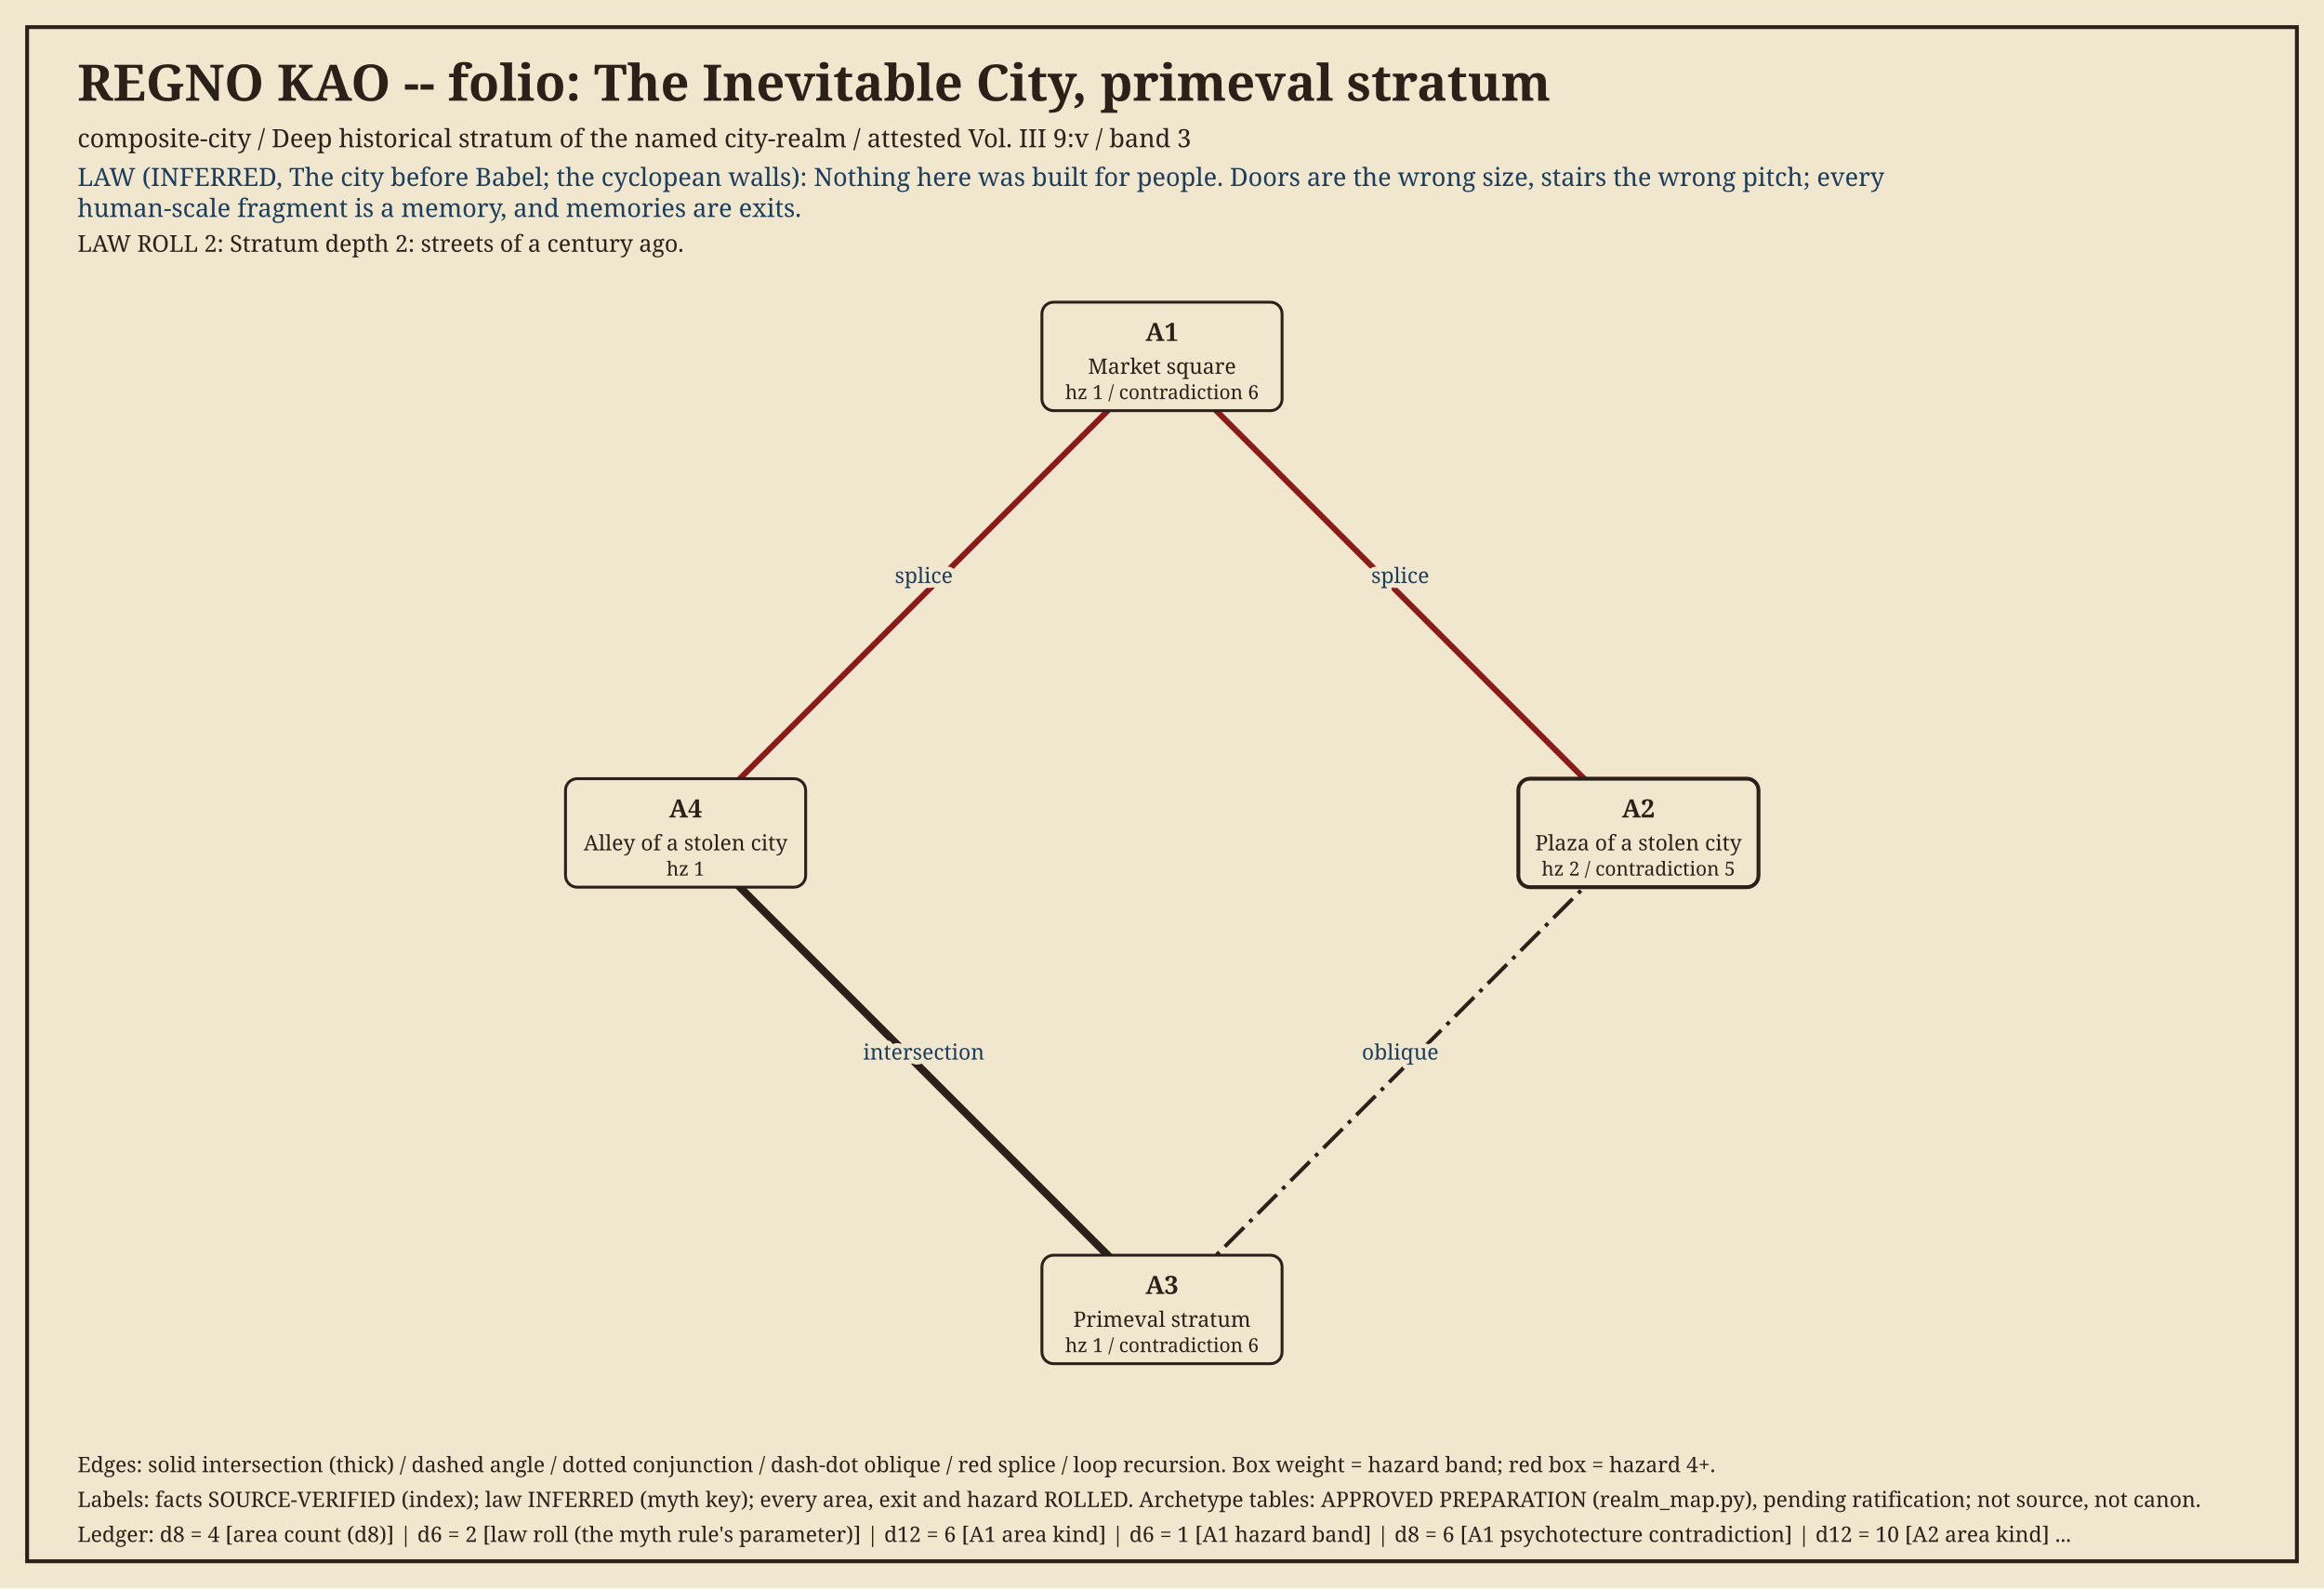
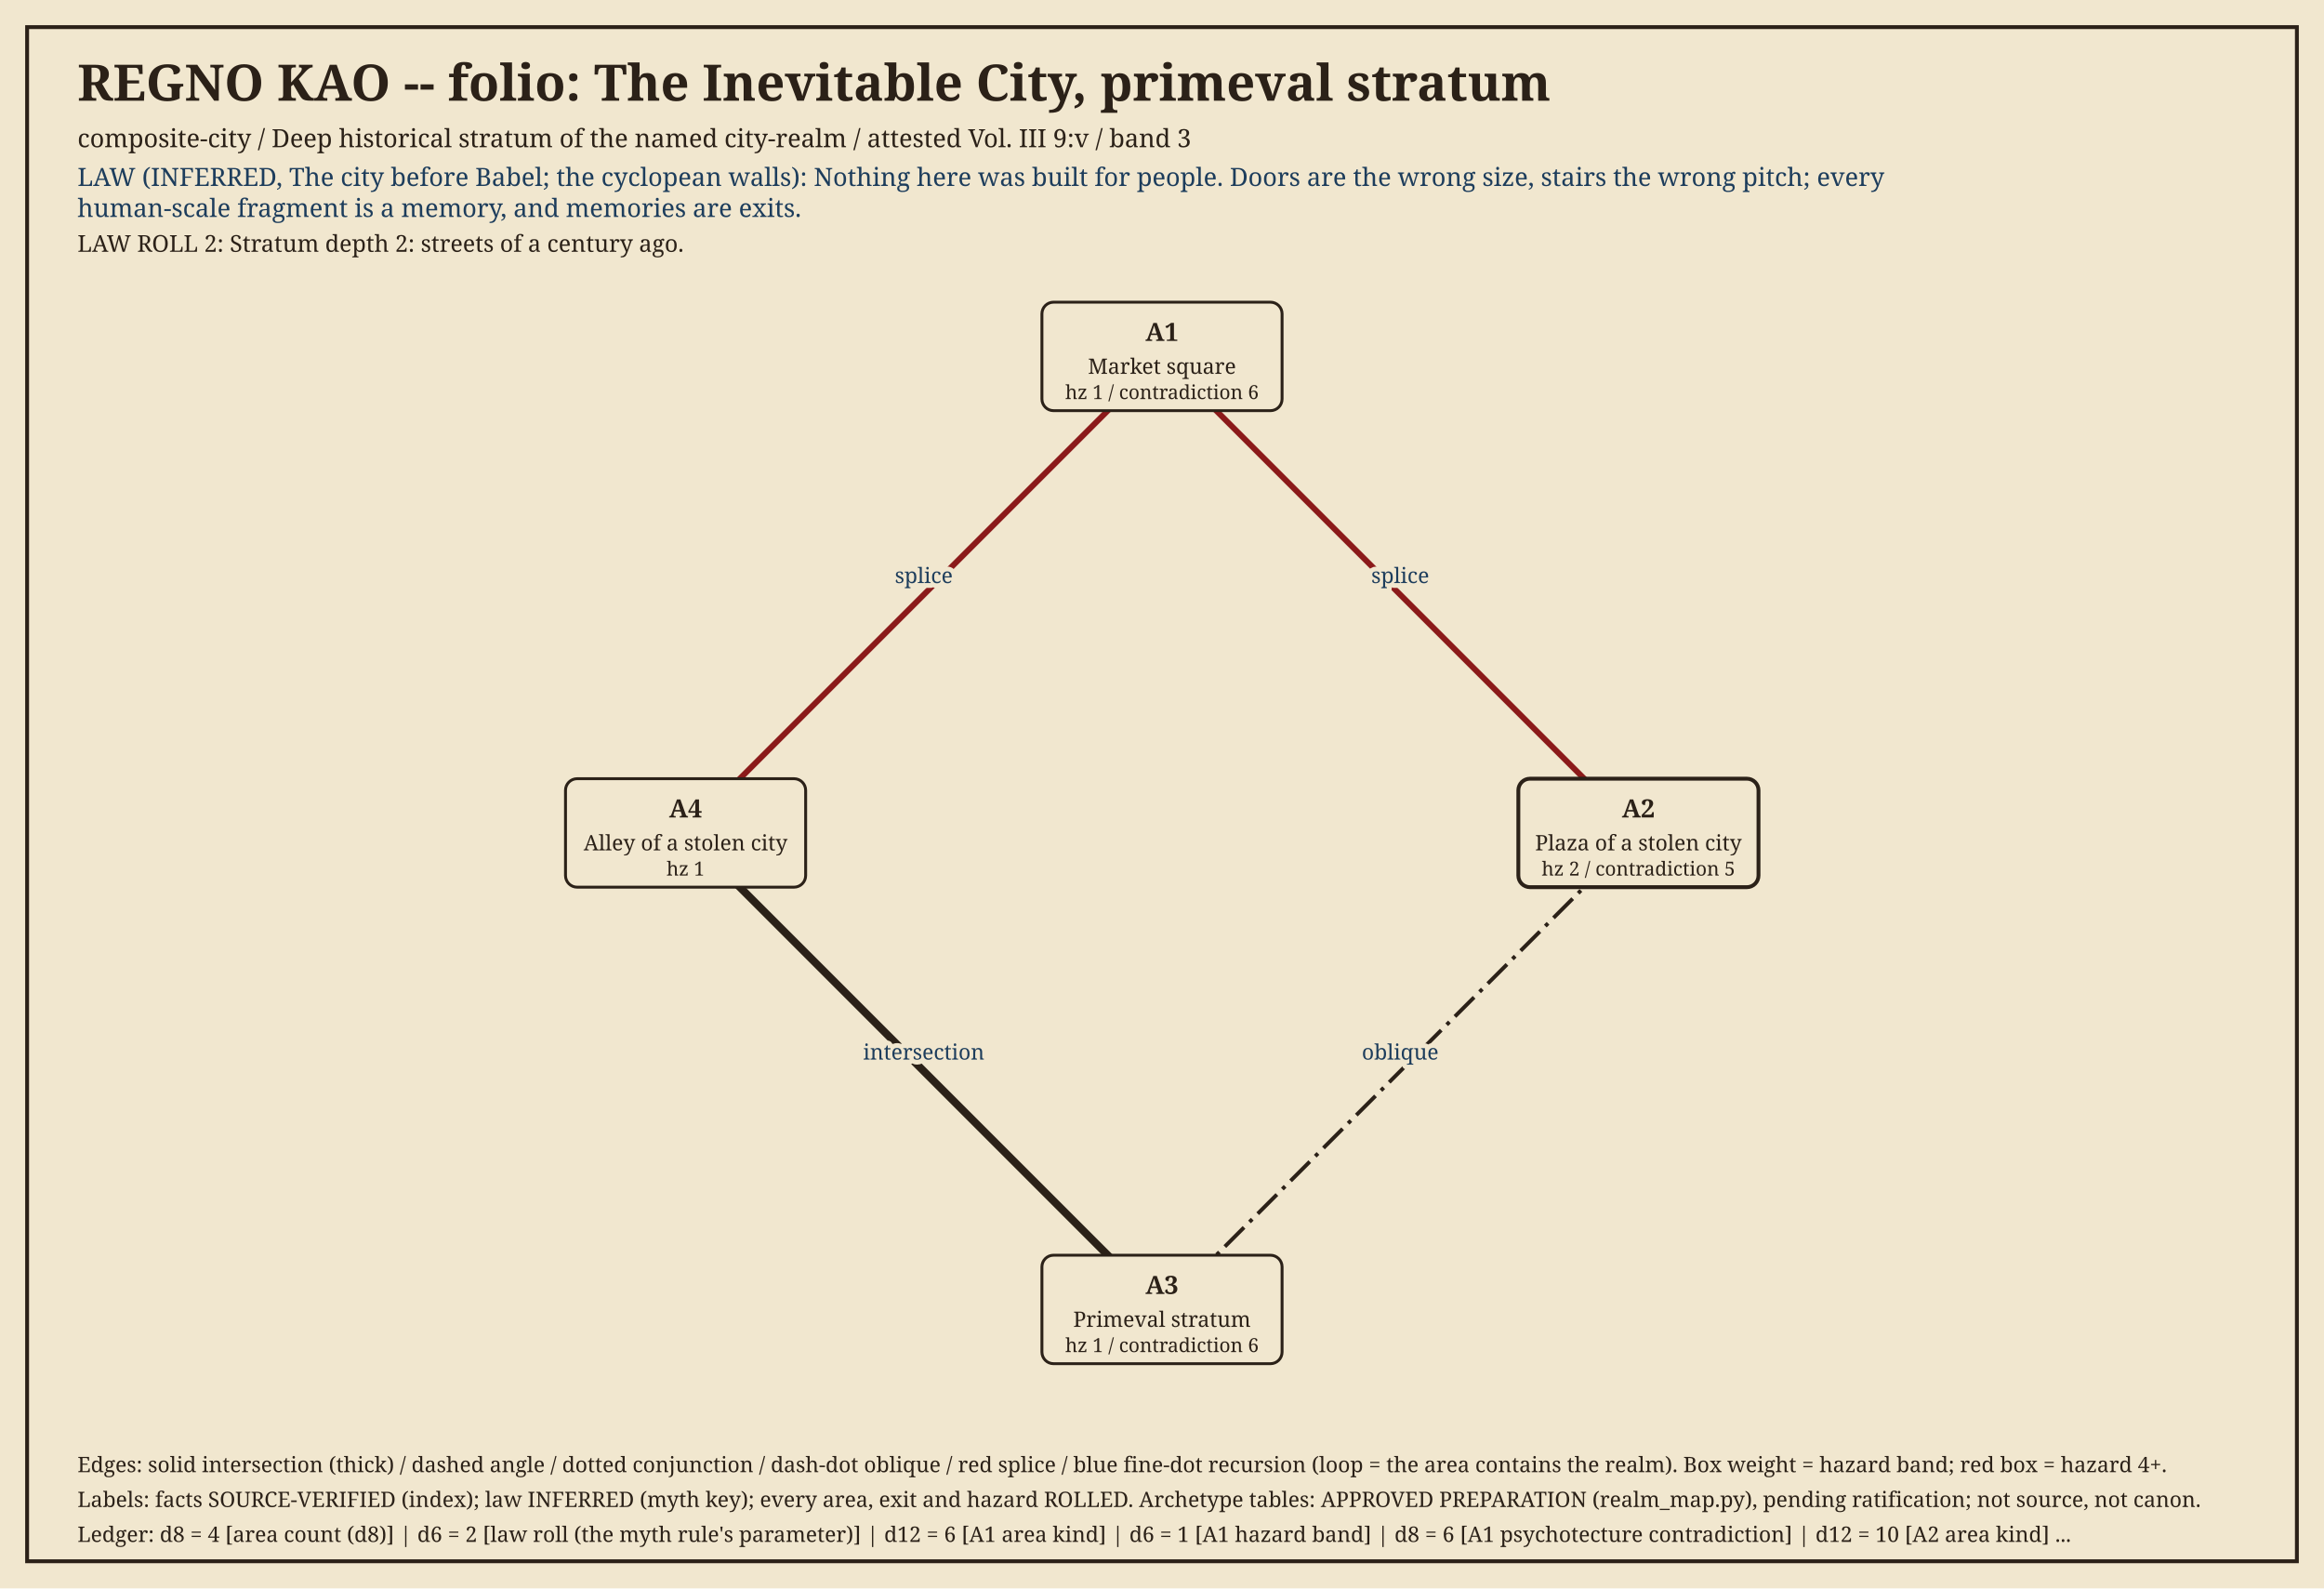
<svg xmlns="http://www.w3.org/2000/svg" width="1200" height="820" viewBox="0 0 1200 820" font-family="Georgia, serif" fill="#2b2118">
  <rect width="1200" height="820" fill="#f1e7cf" />
  <rect x="14" y="14" width="1172" height="792" fill="none" stroke="#2b2118" stroke-width="2" />
  <text x="40" y="52" font-size="26" font-weight="bold">REGNO KAO -- folio: The Inevitable City, primeval stratum</text>
  <text x="40" y="76" font-size="13">composite-city / Deep historical stratum of the named city-realm / attested Vol. III 9:v / band 3</text>
  <text x="40" y="96" font-size="13" fill="#1d3d5c">LAW (INFERRED, The city before Babel; the cyclopean walls): Nothing here was built for people. Doors are the wrong size, stairs the wrong pitch; every</text>
  <text x="40" y="112" font-size="13" fill="#1d3d5c">human-scale fragment is a memory, and memories are exits.</text>
  <text x="40" y="130" font-size="12">LAW ROLL 2: Stratum depth 2: streets of a century ago.</text>
  <line x1="600" y1="184" x2="846" y2="430" stroke="#8b1a1a" stroke-width="3" />
  <text x="723" y="301" font-size="11" text-anchor="middle" fill="#1d3d5c" paint-order="stroke" stroke="#f1e7cf" stroke-width="5" stroke-linejoin="round">splice</text>
  <line x1="846" y1="430" x2="600" y2="676" stroke="#2b2118" stroke-width="2" stroke-dasharray="14 4 2 4" />
  <text x="723" y="547" font-size="11" text-anchor="middle" fill="#1d3d5c" paint-order="stroke" stroke="#f1e7cf" stroke-width="5" stroke-linejoin="round">oblique</text>
  <line x1="600" y1="676" x2="354" y2="430" stroke="#2b2118" stroke-width="4" />
  <text x="477" y="547" font-size="11" text-anchor="middle" fill="#1d3d5c" paint-order="stroke" stroke="#f1e7cf" stroke-width="5" stroke-linejoin="round">intersection</text>
  <line x1="354" y1="430" x2="600" y2="184" stroke="#8b1a1a" stroke-width="3" />
  <text x="477" y="301" font-size="11" text-anchor="middle" fill="#1d3d5c" paint-order="stroke" stroke="#f1e7cf" stroke-width="5" stroke-linejoin="round">splice</text>
  <rect x="538" y="156" width="124" height="56" rx="6" fill="#f1e7cf" stroke="#2b2118" stroke-width="1.5" />
  <text x="600" y="176" font-size="13" font-weight="bold" text-anchor="middle">A1</text>
  <text x="600" y="193" font-size="11" text-anchor="middle">Market square</text>
  <text x="600" y="206" font-size="10" text-anchor="middle">hz 1 / contradiction 6</text>
  <rect x="784" y="402" width="124" height="56" rx="6" fill="#f1e7cf" stroke="#2b2118" stroke-width="2.0" />
  <text x="846" y="422" font-size="13" font-weight="bold" text-anchor="middle">A2</text>
  <text x="846" y="439" font-size="11" text-anchor="middle">Plaza of a stolen city</text>
  <text x="846" y="452" font-size="10" text-anchor="middle">hz 2 / contradiction 5</text>
  <rect x="538" y="648" width="124" height="56" rx="6" fill="#f1e7cf" stroke="#2b2118" stroke-width="1.5" />
  <text x="600" y="668" font-size="13" font-weight="bold" text-anchor="middle">A3</text>
  <text x="600" y="685" font-size="11" text-anchor="middle">Primeval stratum</text>
  <text x="600" y="698" font-size="10" text-anchor="middle">hz 1 / contradiction 6</text>
  <rect x="292" y="402" width="124" height="56" rx="6" fill="#f1e7cf" stroke="#2b2118" stroke-width="1.5" />
  <text x="354" y="422" font-size="13" font-weight="bold" text-anchor="middle">A4</text>
  <text x="354" y="439" font-size="11" text-anchor="middle">Alley of a stolen city</text>
  <text x="354" y="452" font-size="10" text-anchor="middle">hz 1</text>
-   <text x="40" y="760" font-size="11">Edges: solid intersection (thick) / dashed angle / dotted conjunction / dash-dot oblique / red splice / loop recursion. Box weight = hazard band; red box = hazard 4+.</text>
+   <text x="40" y="760" font-size="11">Edges: solid intersection (thick) / dashed angle / dotted conjunction / dash-dot oblique / red splice / blue fine-dot recursion (loop = the area contains the realm). Box weight = hazard band; red box = hazard 4+.</text>
  <text x="40" y="778" font-size="11">Labels: facts SOURCE-VERIFIED (index); law INFERRED (myth key); every area, exit and hazard ROLLED. Archetype tables: APPROVED PREPARATION (realm_map.py), pending ratification; not source, not canon.</text>
  <text x="40" y="796" font-size="11">Ledger: d8 = 4  [area count (d8)] | d6 = 2  [law roll (the myth rule's parameter)] | d12 = 6  [A1 area kind] | d6 = 1  [A1 hazard band] | d8 = 6  [A1 psychotecture contradiction] | d12 = 10  [A2 area kind] ...</text>
</svg>
